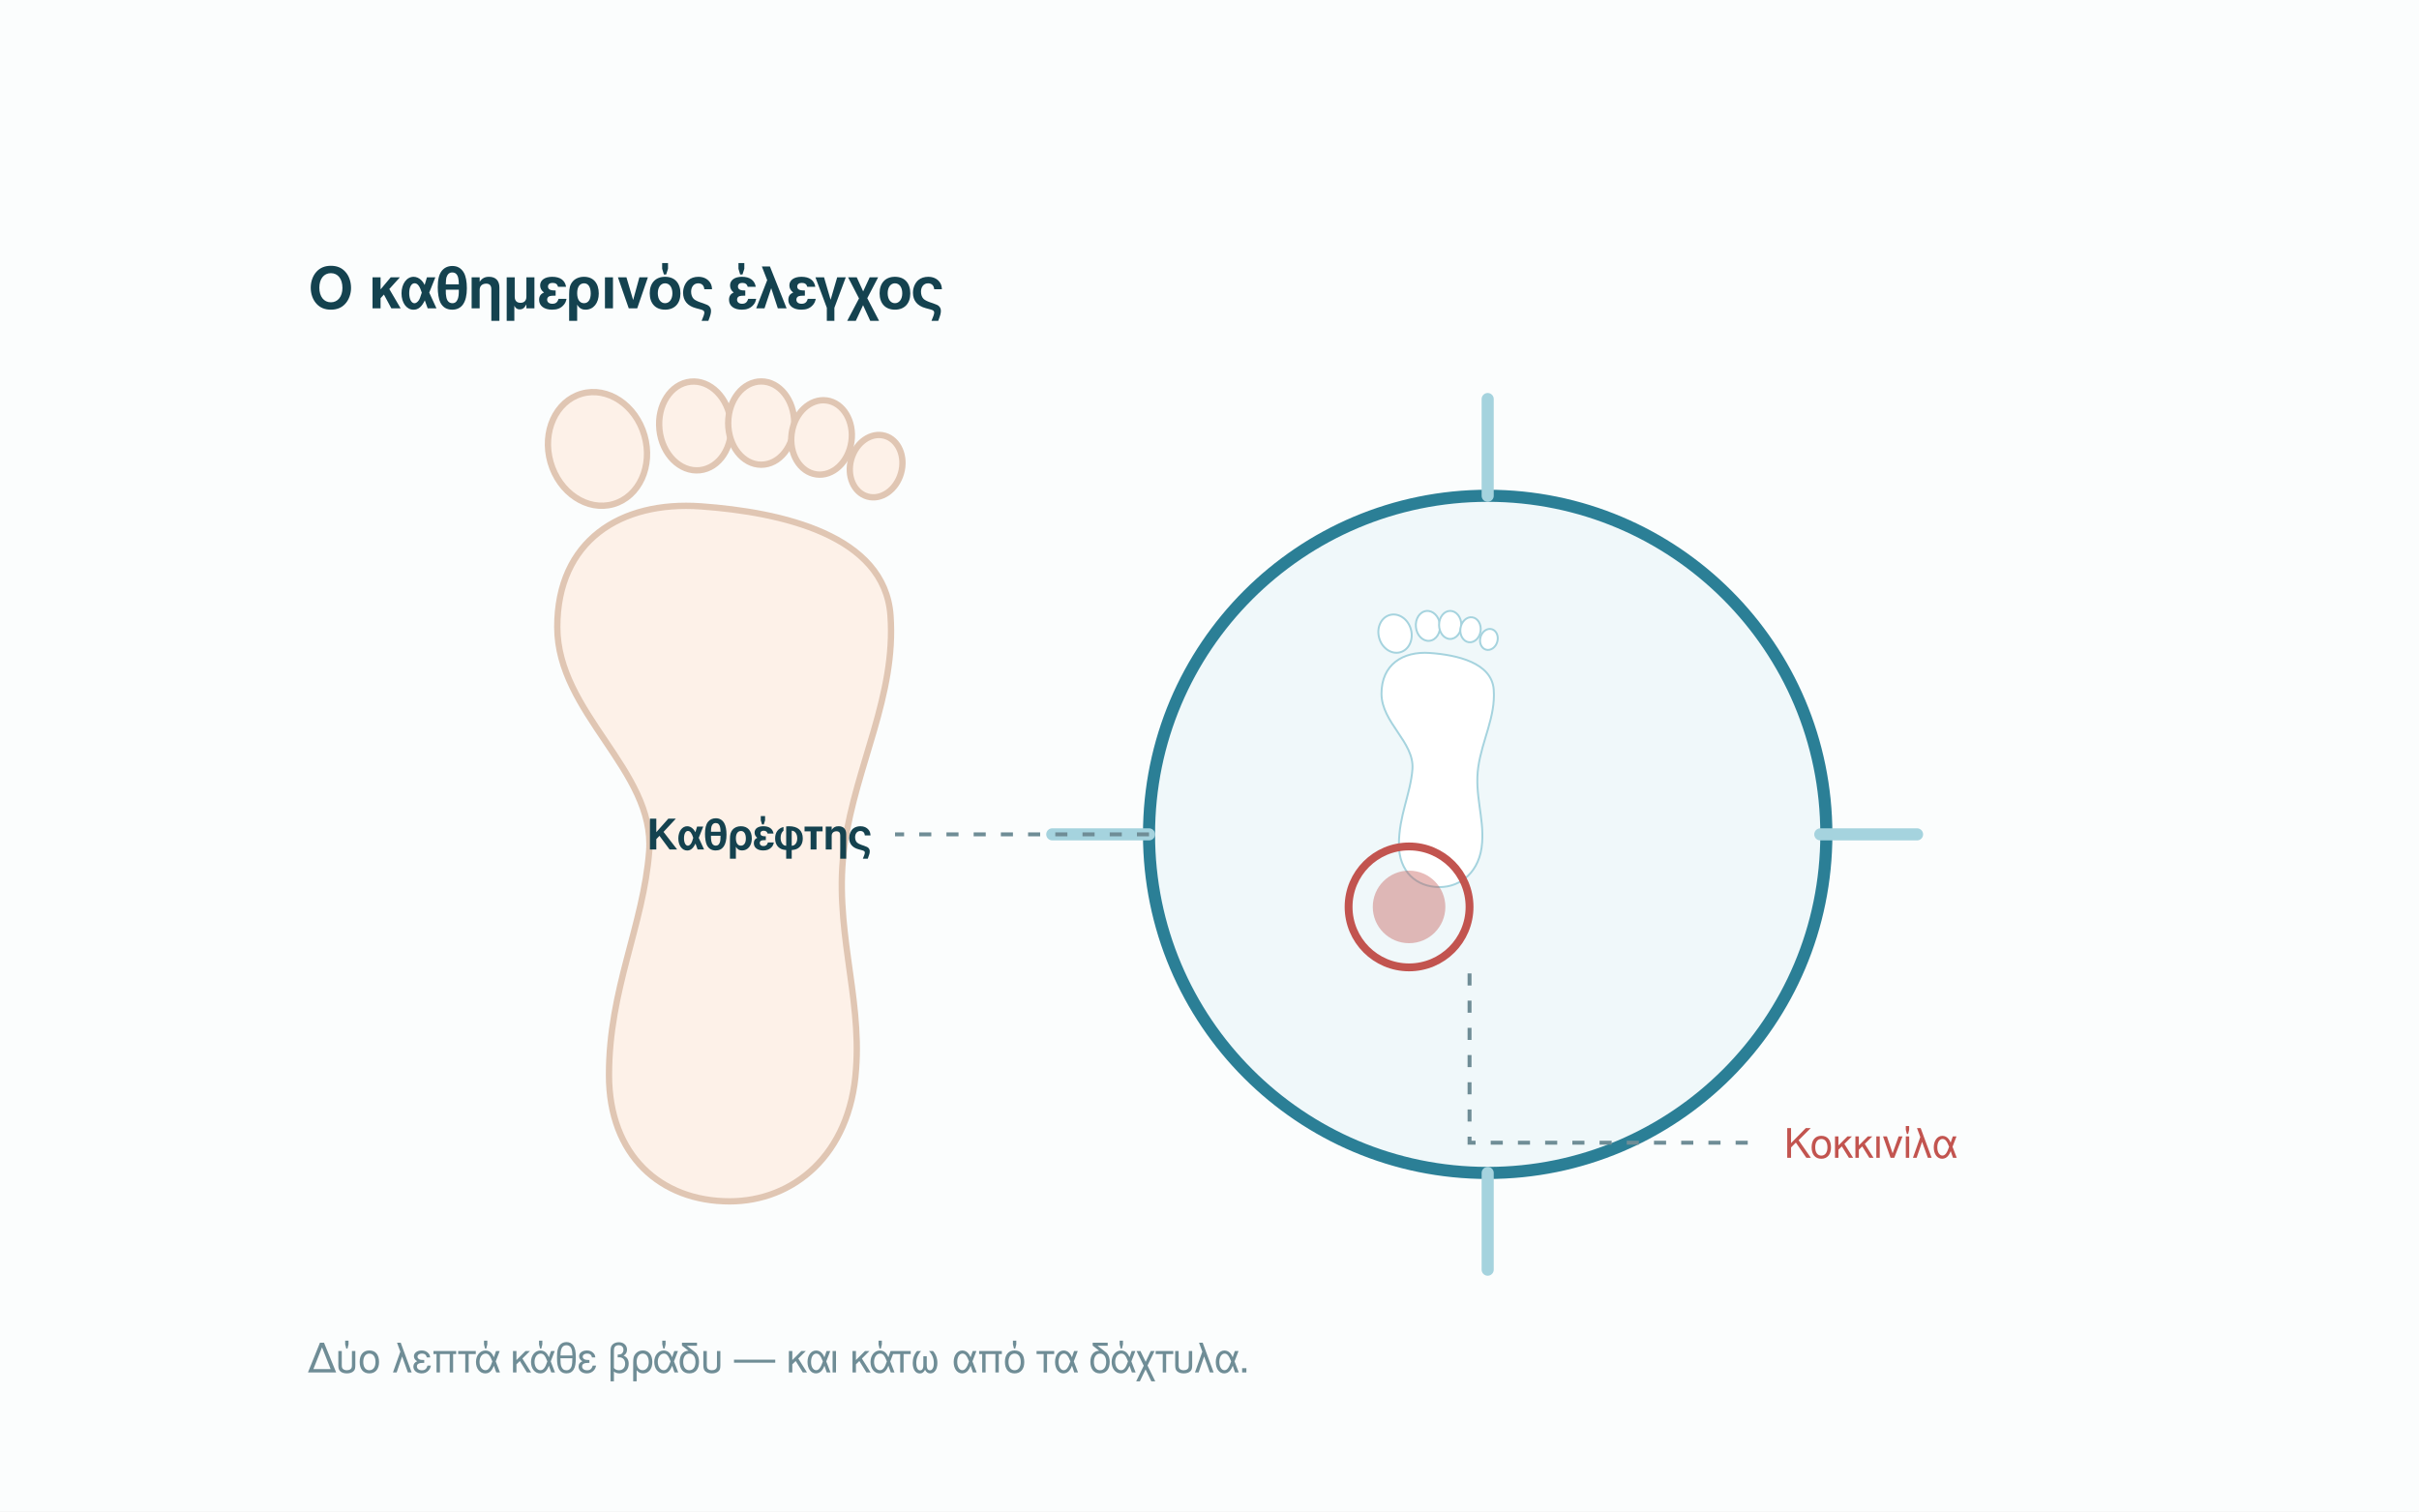
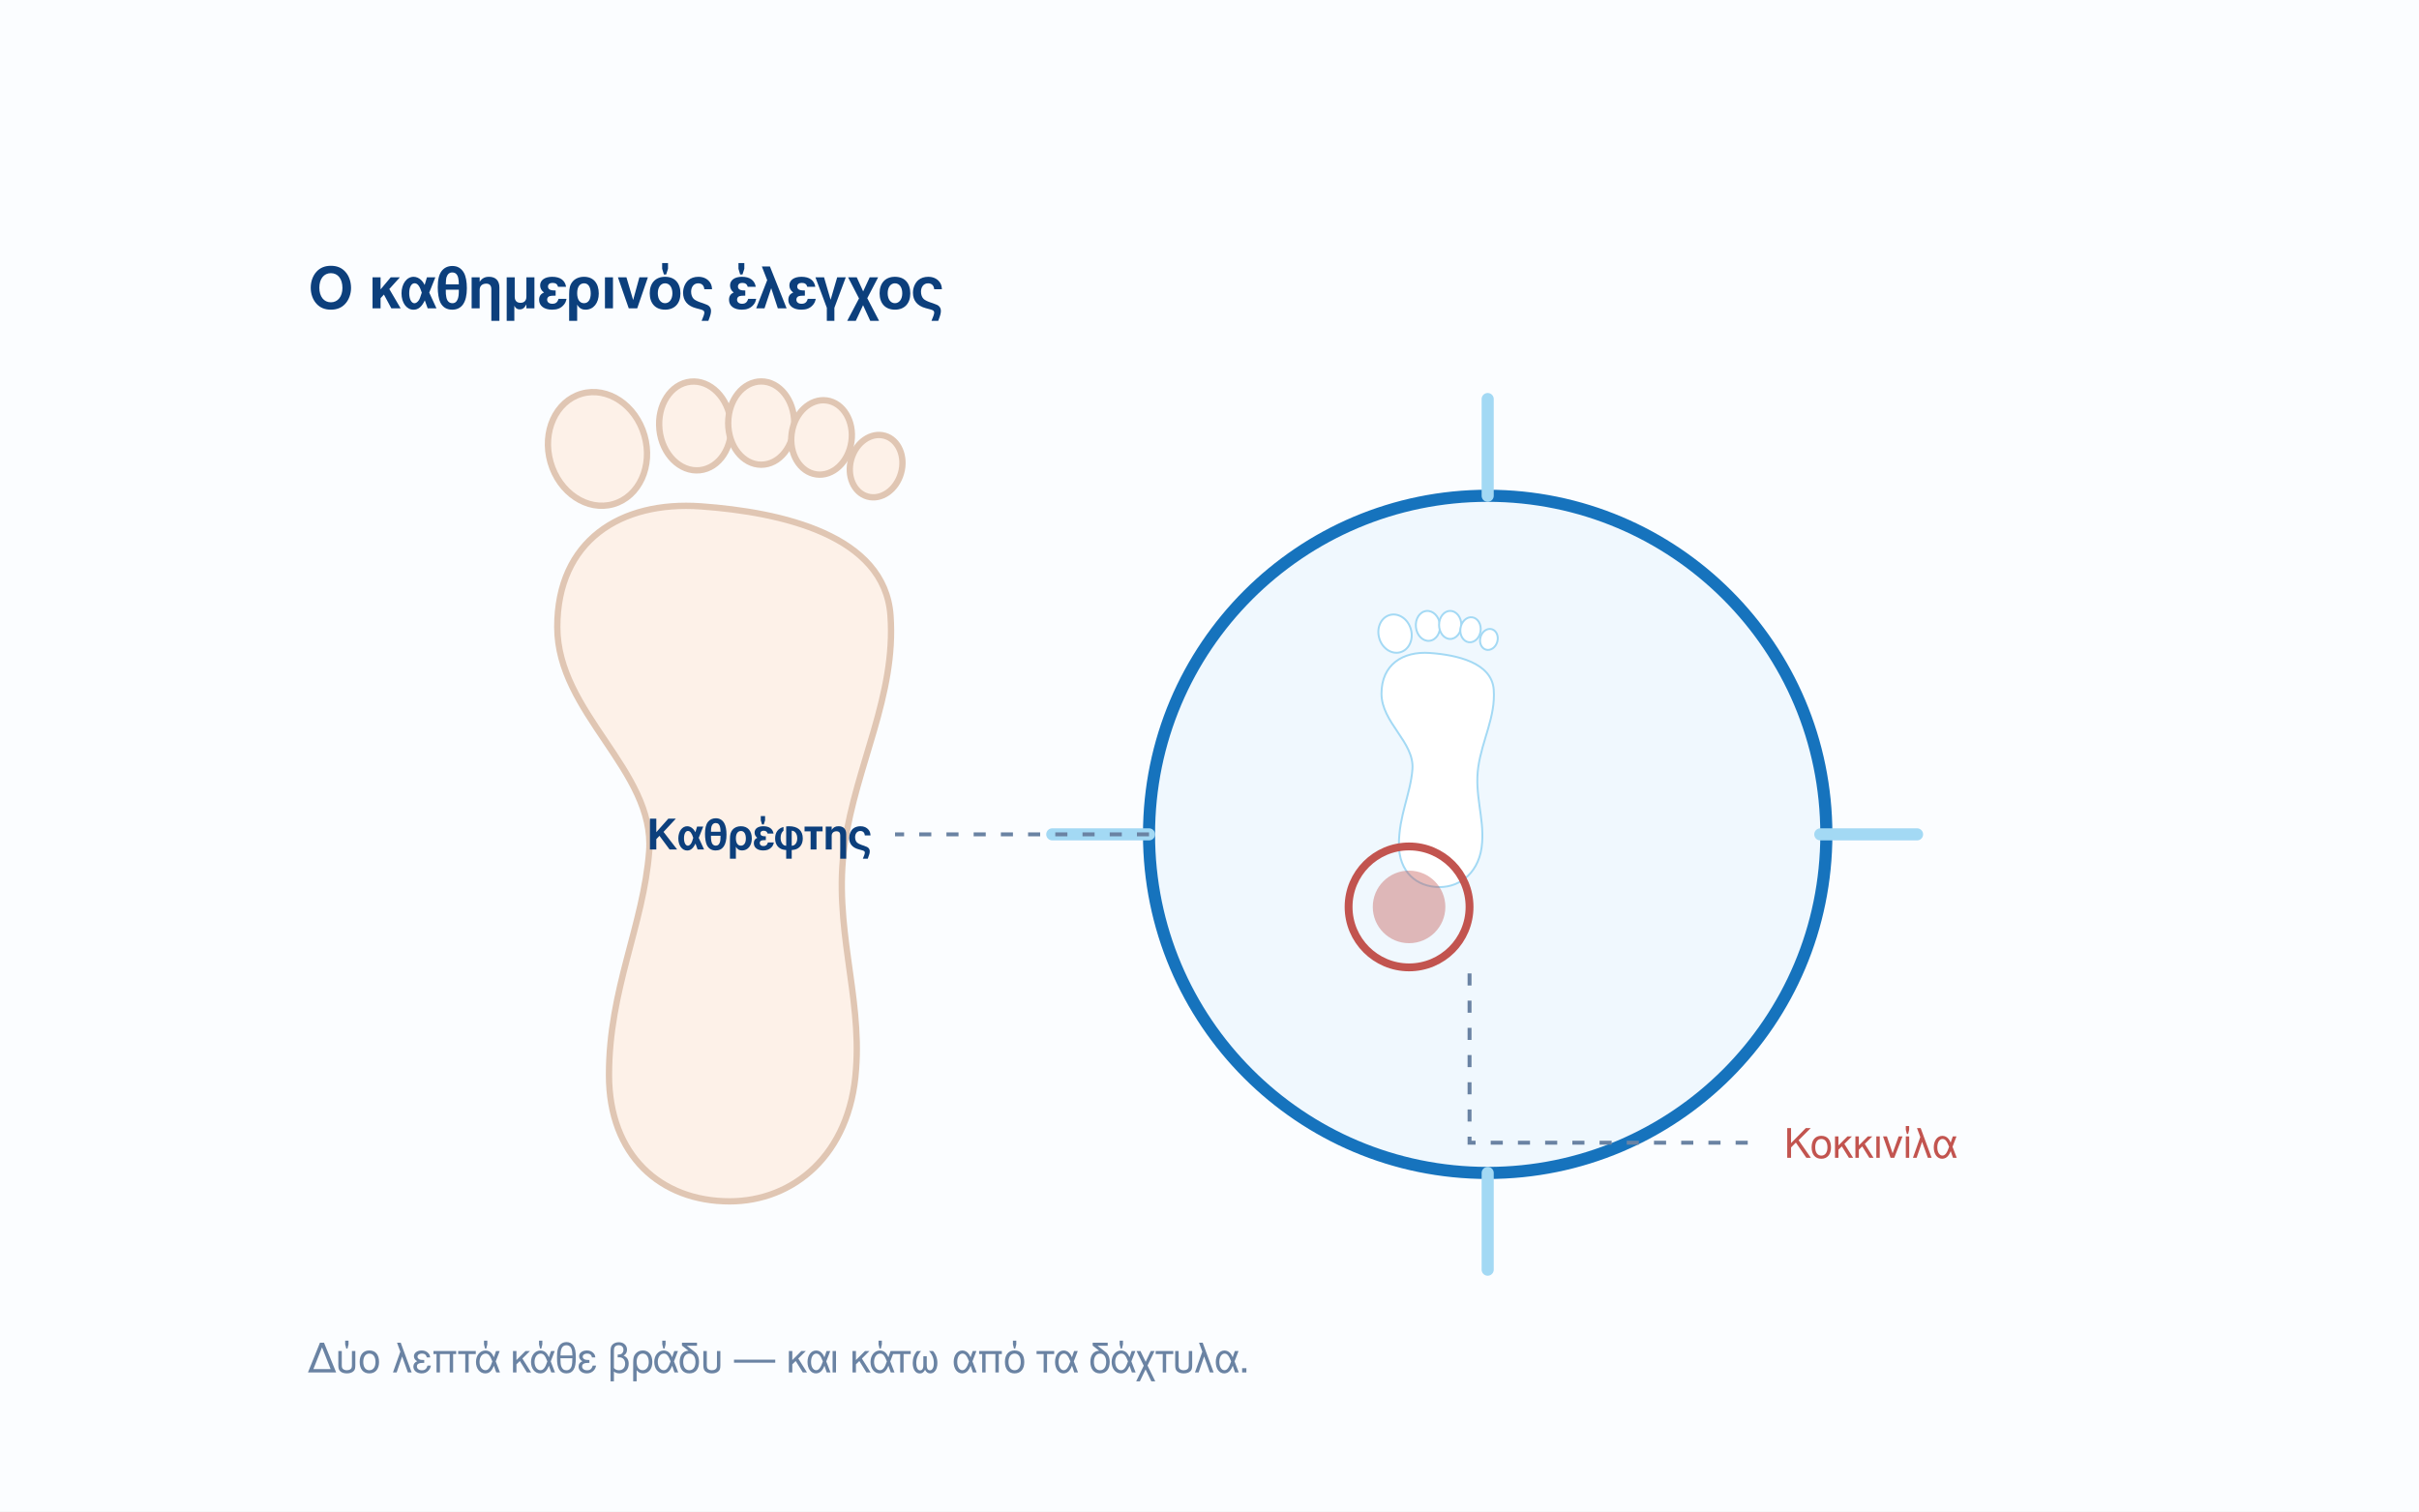
<svg xmlns="http://www.w3.org/2000/svg" viewBox="0 0 800 500" width="800" height="500" role="img" aria-label="Καθημερινός έλεγχος πελμάτων">
-   <rect width="800" height="500" fill="#fbfdfd" />
+   <rect width="800" height="500" fill="#fbfdff" />
  <g transform="translate(62,10)">
    <g transform="translate(90,110) scale(0.95)">
      <path d="M34 92C34 62 56 48 84 50C112 52 148 60 150 88C152 116 138 140 134 168C130 196 140 220 138 246C136 276 116 292 94 292C70 292 52 276 52 248C52 218 64 196 66 170C68 142 34 122 34 92Z" fill="#fdf1e8" stroke="#e0c6b3" stroke-width="2.2" />
      <ellipse cx="48" cy="30" rx="17" ry="20" transform="rotate(-16 48 30)" fill="#fdf1e8" stroke="#e0c6b3" stroke-width="2.2" />
      <ellipse cx="82" cy="22" rx="12.5" ry="15.5" transform="rotate(-6 82 22)" fill="#fdf1e8" stroke="#e0c6b3" stroke-width="2.2" />
      <ellipse cx="105" cy="21" rx="11.5" ry="14.5" transform="rotate(0 105 21)" fill="#fdf1e8" stroke="#e0c6b3" stroke-width="2.2" />
      <ellipse cx="126" cy="26" rx="10.5" ry="13" transform="rotate(8 126 26)" fill="#fdf1e8" stroke="#e0c6b3" stroke-width="2.2" />
      <ellipse cx="145" cy="36" rx="9" ry="11" transform="rotate(16 145 36)" fill="#fdf1e8" stroke="#e0c6b3" stroke-width="2.2" />
    </g>
-     <ellipse cx="430" cy="266" rx="112" ry="112" fill="#f0f8fa" stroke="#2b7f96" stroke-width="4" />
-     <path d="M430 154v-32M540 266h32M430 378v32M318 266h-32" stroke="#a5d3de" stroke-width="4" stroke-linecap="round" />
+     <ellipse cx="430" cy="266" rx="112" ry="112" fill="#f0f8fe" stroke="#1673bd" stroke-width="4" />
+     <path d="M430 154v-32M540 266h32M430 378v32M318 266h-32" stroke="#a3d9f4" stroke-width="4" stroke-linecap="round" />
    <g transform="translate(384,190) scale(0.32)">
-       <path d="M34 92C34 62 56 48 84 50C112 52 148 60 150 88C152 116 138 140 134 168C130 196 140 220 138 246C136 276 116 292 94 292C70 292 52 276 52 248C52 218 64 196 66 170C68 142 34 122 34 92Z" fill="#ffffff" stroke="#a5d3de" stroke-width="2" />
-       <ellipse cx="48" cy="30" rx="17" ry="20" transform="rotate(-16 48 30)" fill="#ffffff" stroke="#a5d3de" stroke-width="2" />
-       <ellipse cx="82" cy="22" rx="12.5" ry="15.5" transform="rotate(-6 82 22)" fill="#ffffff" stroke="#a5d3de" stroke-width="2" />
-       <ellipse cx="105" cy="21" rx="11.5" ry="14.5" transform="rotate(0 105 21)" fill="#ffffff" stroke="#a5d3de" stroke-width="2" />
-       <ellipse cx="126" cy="26" rx="10.5" ry="13" transform="rotate(8 126 26)" fill="#ffffff" stroke="#a5d3de" stroke-width="2" />
-       <ellipse cx="145" cy="36" rx="9" ry="11" transform="rotate(16 145 36)" fill="#ffffff" stroke="#a5d3de" stroke-width="2" />
+       <path d="M34 92C34 62 56 48 84 50C112 52 148 60 150 88C152 116 138 140 134 168C130 196 140 220 138 246C136 276 116 292 94 292C70 292 52 276 52 248C52 218 64 196 66 170C68 142 34 122 34 92Z" fill="#ffffff" stroke="#a3d9f4" stroke-width="2" />
+       <ellipse cx="48" cy="30" rx="17" ry="20" transform="rotate(-16 48 30)" fill="#ffffff" stroke="#a3d9f4" stroke-width="2" />
+       <ellipse cx="82" cy="22" rx="12.5" ry="15.5" transform="rotate(-6 82 22)" fill="#ffffff" stroke="#a3d9f4" stroke-width="2" />
+       <ellipse cx="105" cy="21" rx="11.5" ry="14.5" transform="rotate(0 105 21)" fill="#ffffff" stroke="#a3d9f4" stroke-width="2" />
+       <ellipse cx="126" cy="26" rx="10.5" ry="13" transform="rotate(8 126 26)" fill="#ffffff" stroke="#a3d9f4" stroke-width="2" />
+       <ellipse cx="145" cy="36" rx="9" ry="11" transform="rotate(16 145 36)" fill="#ffffff" stroke="#a3d9f4" stroke-width="2" />
    </g>
    <circle cx="404" cy="290" r="12" fill="#c2544f" opacity=".4" />
    <circle cx="404" cy="290" r="20" fill="none" stroke="#c2544f" stroke-width="2.6" />
-     <path d="M318 266h-84" fill="none" stroke="#6f8d96" stroke-width="1.3" stroke-dasharray="4 5" />
-     <text x="226" y="271" font-family="Commissioner,-apple-system,BlinkMacSystemFont,'Segoe UI',Helvetica,Arial,sans-serif" font-size="14" font-weight="560" fill="#14424f" text-anchor="end">Καθρέφτης</text>
-     <path d="M424 312v56h96" fill="none" stroke="#6f8d96" stroke-width="1.3" stroke-dasharray="4 5" />
-     <text x="528" y="373" font-family="Commissioner,-apple-system,BlinkMacSystemFont,'Segoe UI',Helvetica,Arial,sans-serif" font-size="13.5" font-weight="520" fill="#c2544f" text-anchor="start">Κοκκινίλα</text>
-     <text x="40" y="92" font-family="Commissioner,-apple-system,BlinkMacSystemFont,'Segoe UI',Helvetica,Arial,sans-serif" font-size="19" font-weight="560" fill="#14424f" text-anchor="start">Ο καθημερινός έλεγχος</text>
-     <text x="40" y="444" font-family="Commissioner,-apple-system,BlinkMacSystemFont,'Segoe UI',Helvetica,Arial,sans-serif" font-size="13.5" font-weight="420" fill="#6f8d96" text-anchor="start">Δύο λεπτά κάθε βράδυ — και κάτω από τα δάχτυλα.</text>
+     <path d="M318 266h-84" fill="none" stroke="#6a83a3" stroke-width="1.3" stroke-dasharray="4 5" />
+     <text x="226" y="271" font-family="Manrope,-apple-system,BlinkMacSystemFont,'Segoe UI',Helvetica,Arial,sans-serif" font-size="14" font-weight="560" fill="#0c3f7c" text-anchor="end">Καθρέφτης</text>
+     <path d="M424 312v56h96" fill="none" stroke="#6a83a3" stroke-width="1.3" stroke-dasharray="4 5" />
+     <text x="528" y="373" font-family="Manrope,-apple-system,BlinkMacSystemFont,'Segoe UI',Helvetica,Arial,sans-serif" font-size="13.5" font-weight="520" fill="#c2544f" text-anchor="start">Κοκκινίλα</text>
+     <text x="40" y="92" font-family="Manrope,-apple-system,BlinkMacSystemFont,'Segoe UI',Helvetica,Arial,sans-serif" font-size="19" font-weight="560" fill="#0c3f7c" text-anchor="start">Ο καθημερινός έλεγχος</text>
+     <text x="40" y="444" font-family="Manrope,-apple-system,BlinkMacSystemFont,'Segoe UI',Helvetica,Arial,sans-serif" font-size="13.5" font-weight="420" fill="#6a83a3" text-anchor="start">Δύο λεπτά κάθε βράδυ — και κάτω από τα δάχτυλα.</text>
  </g>
</svg>
